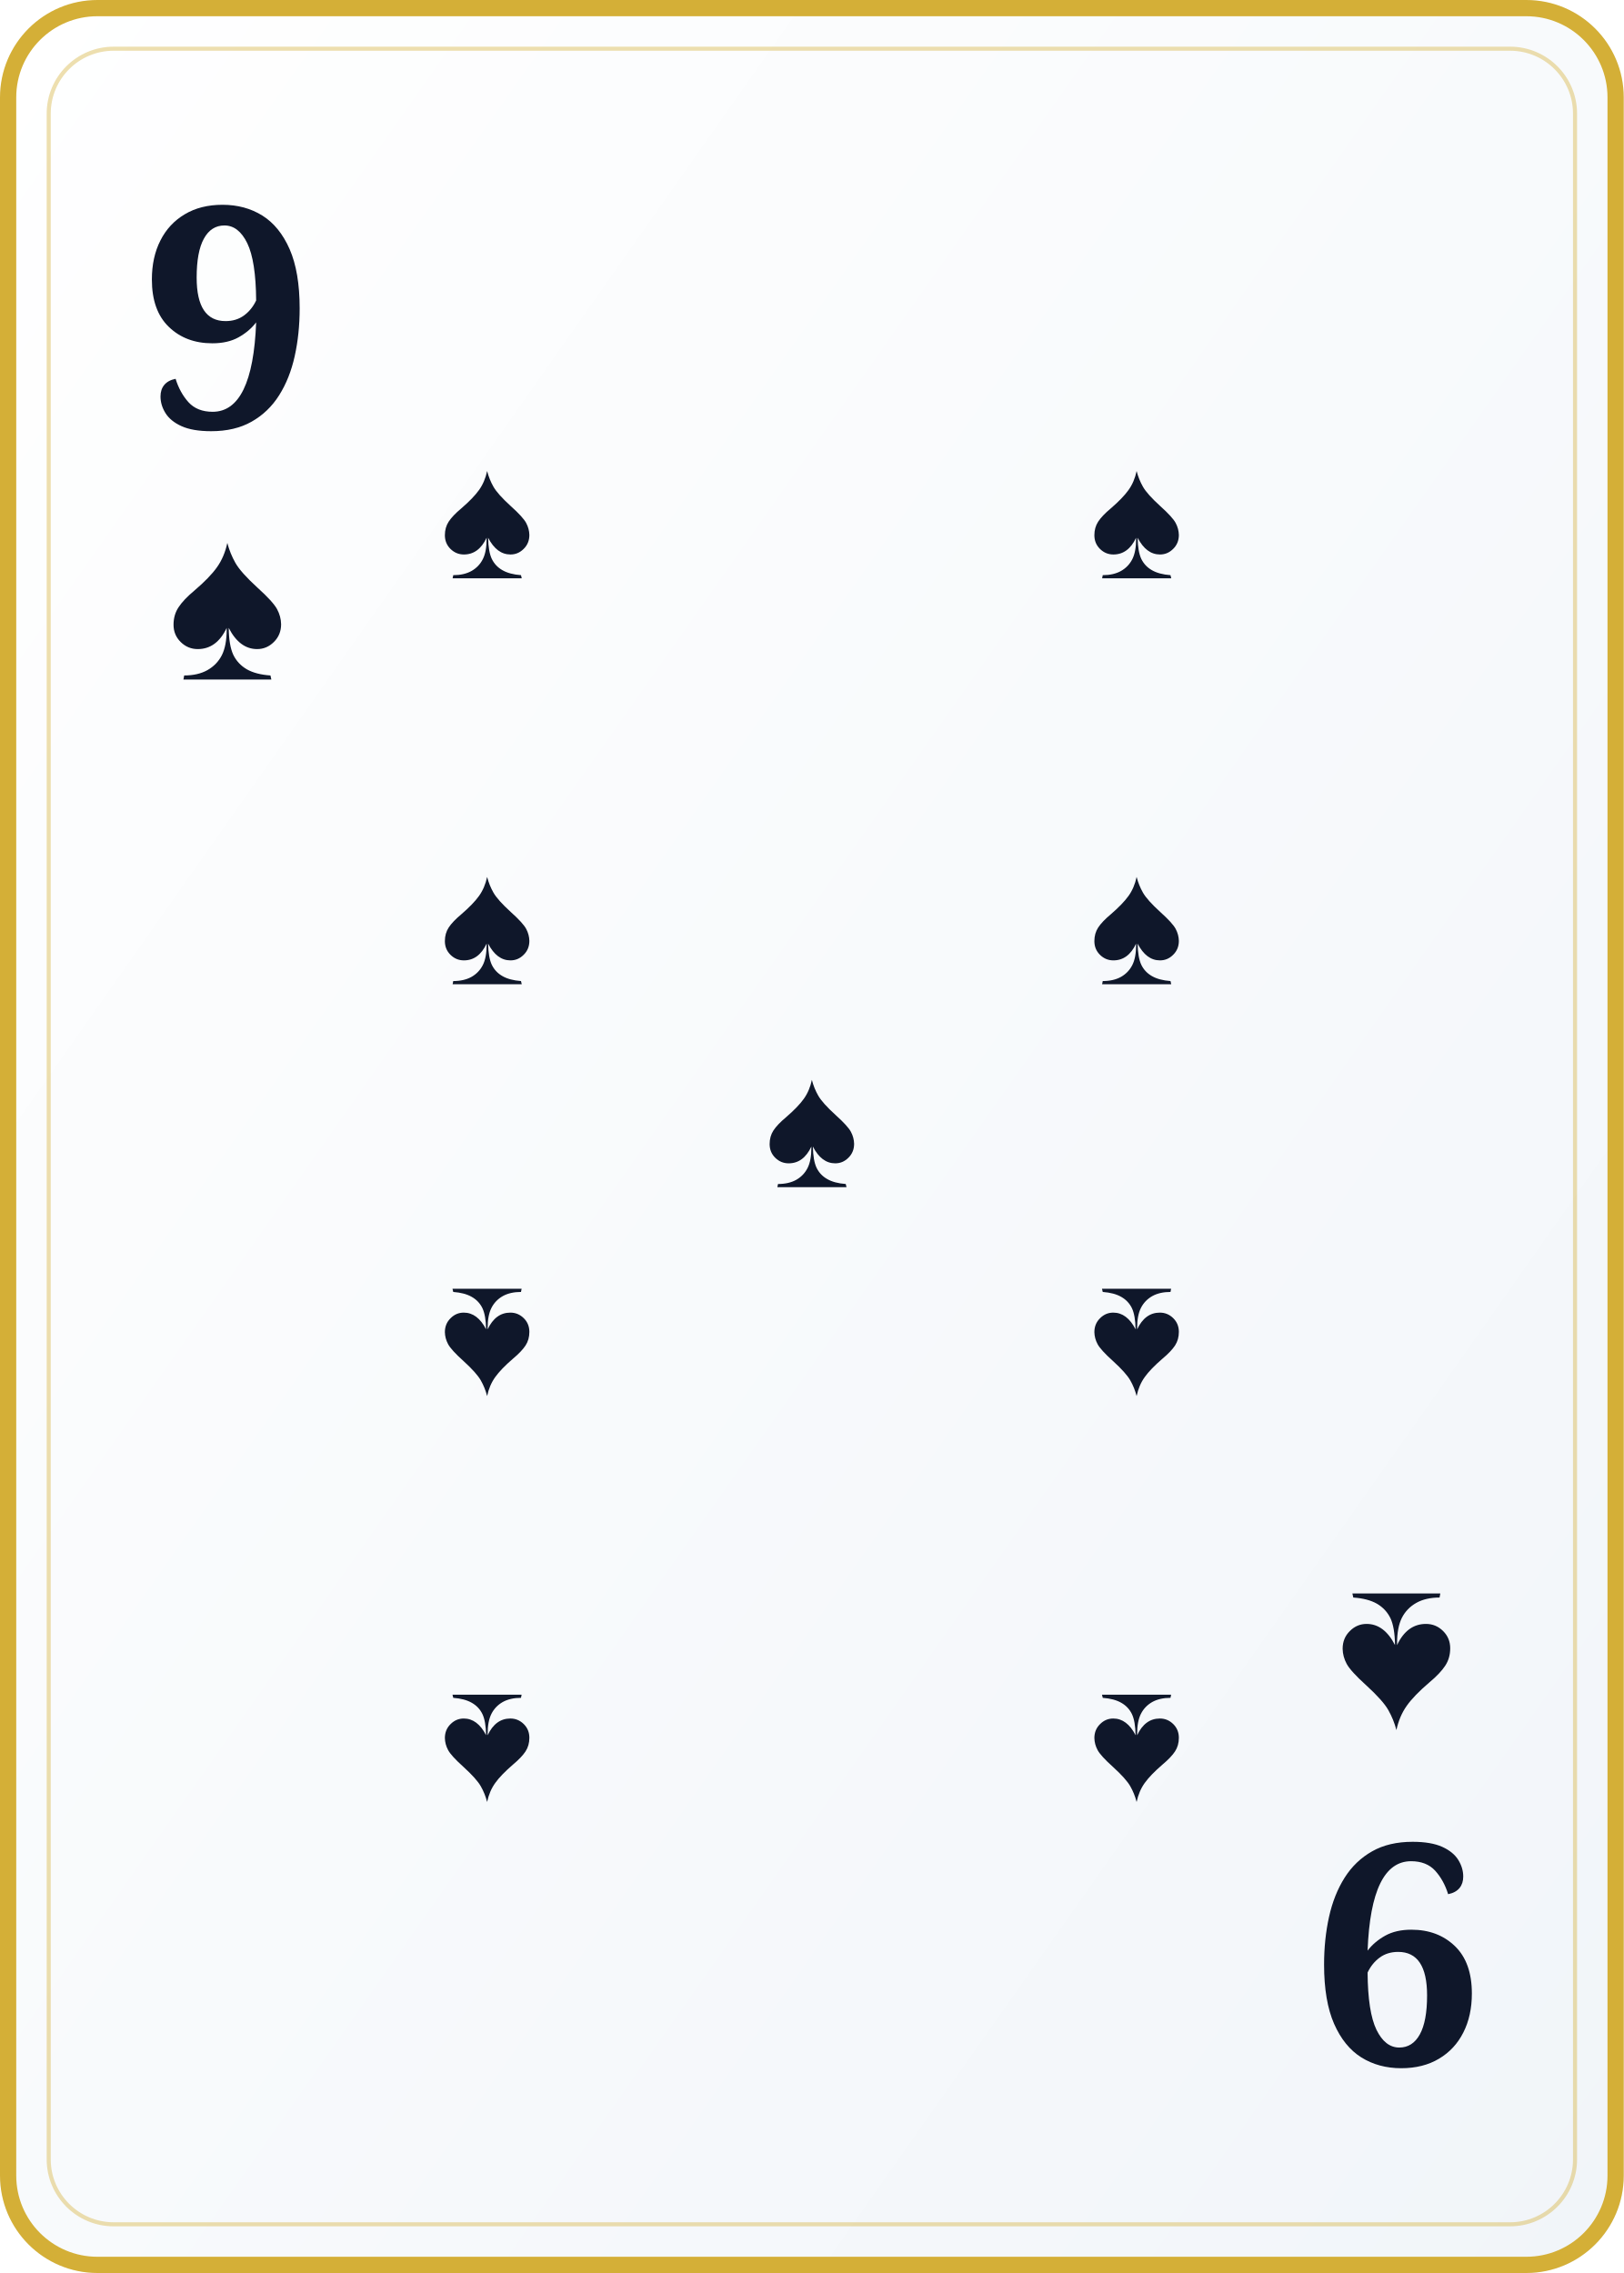
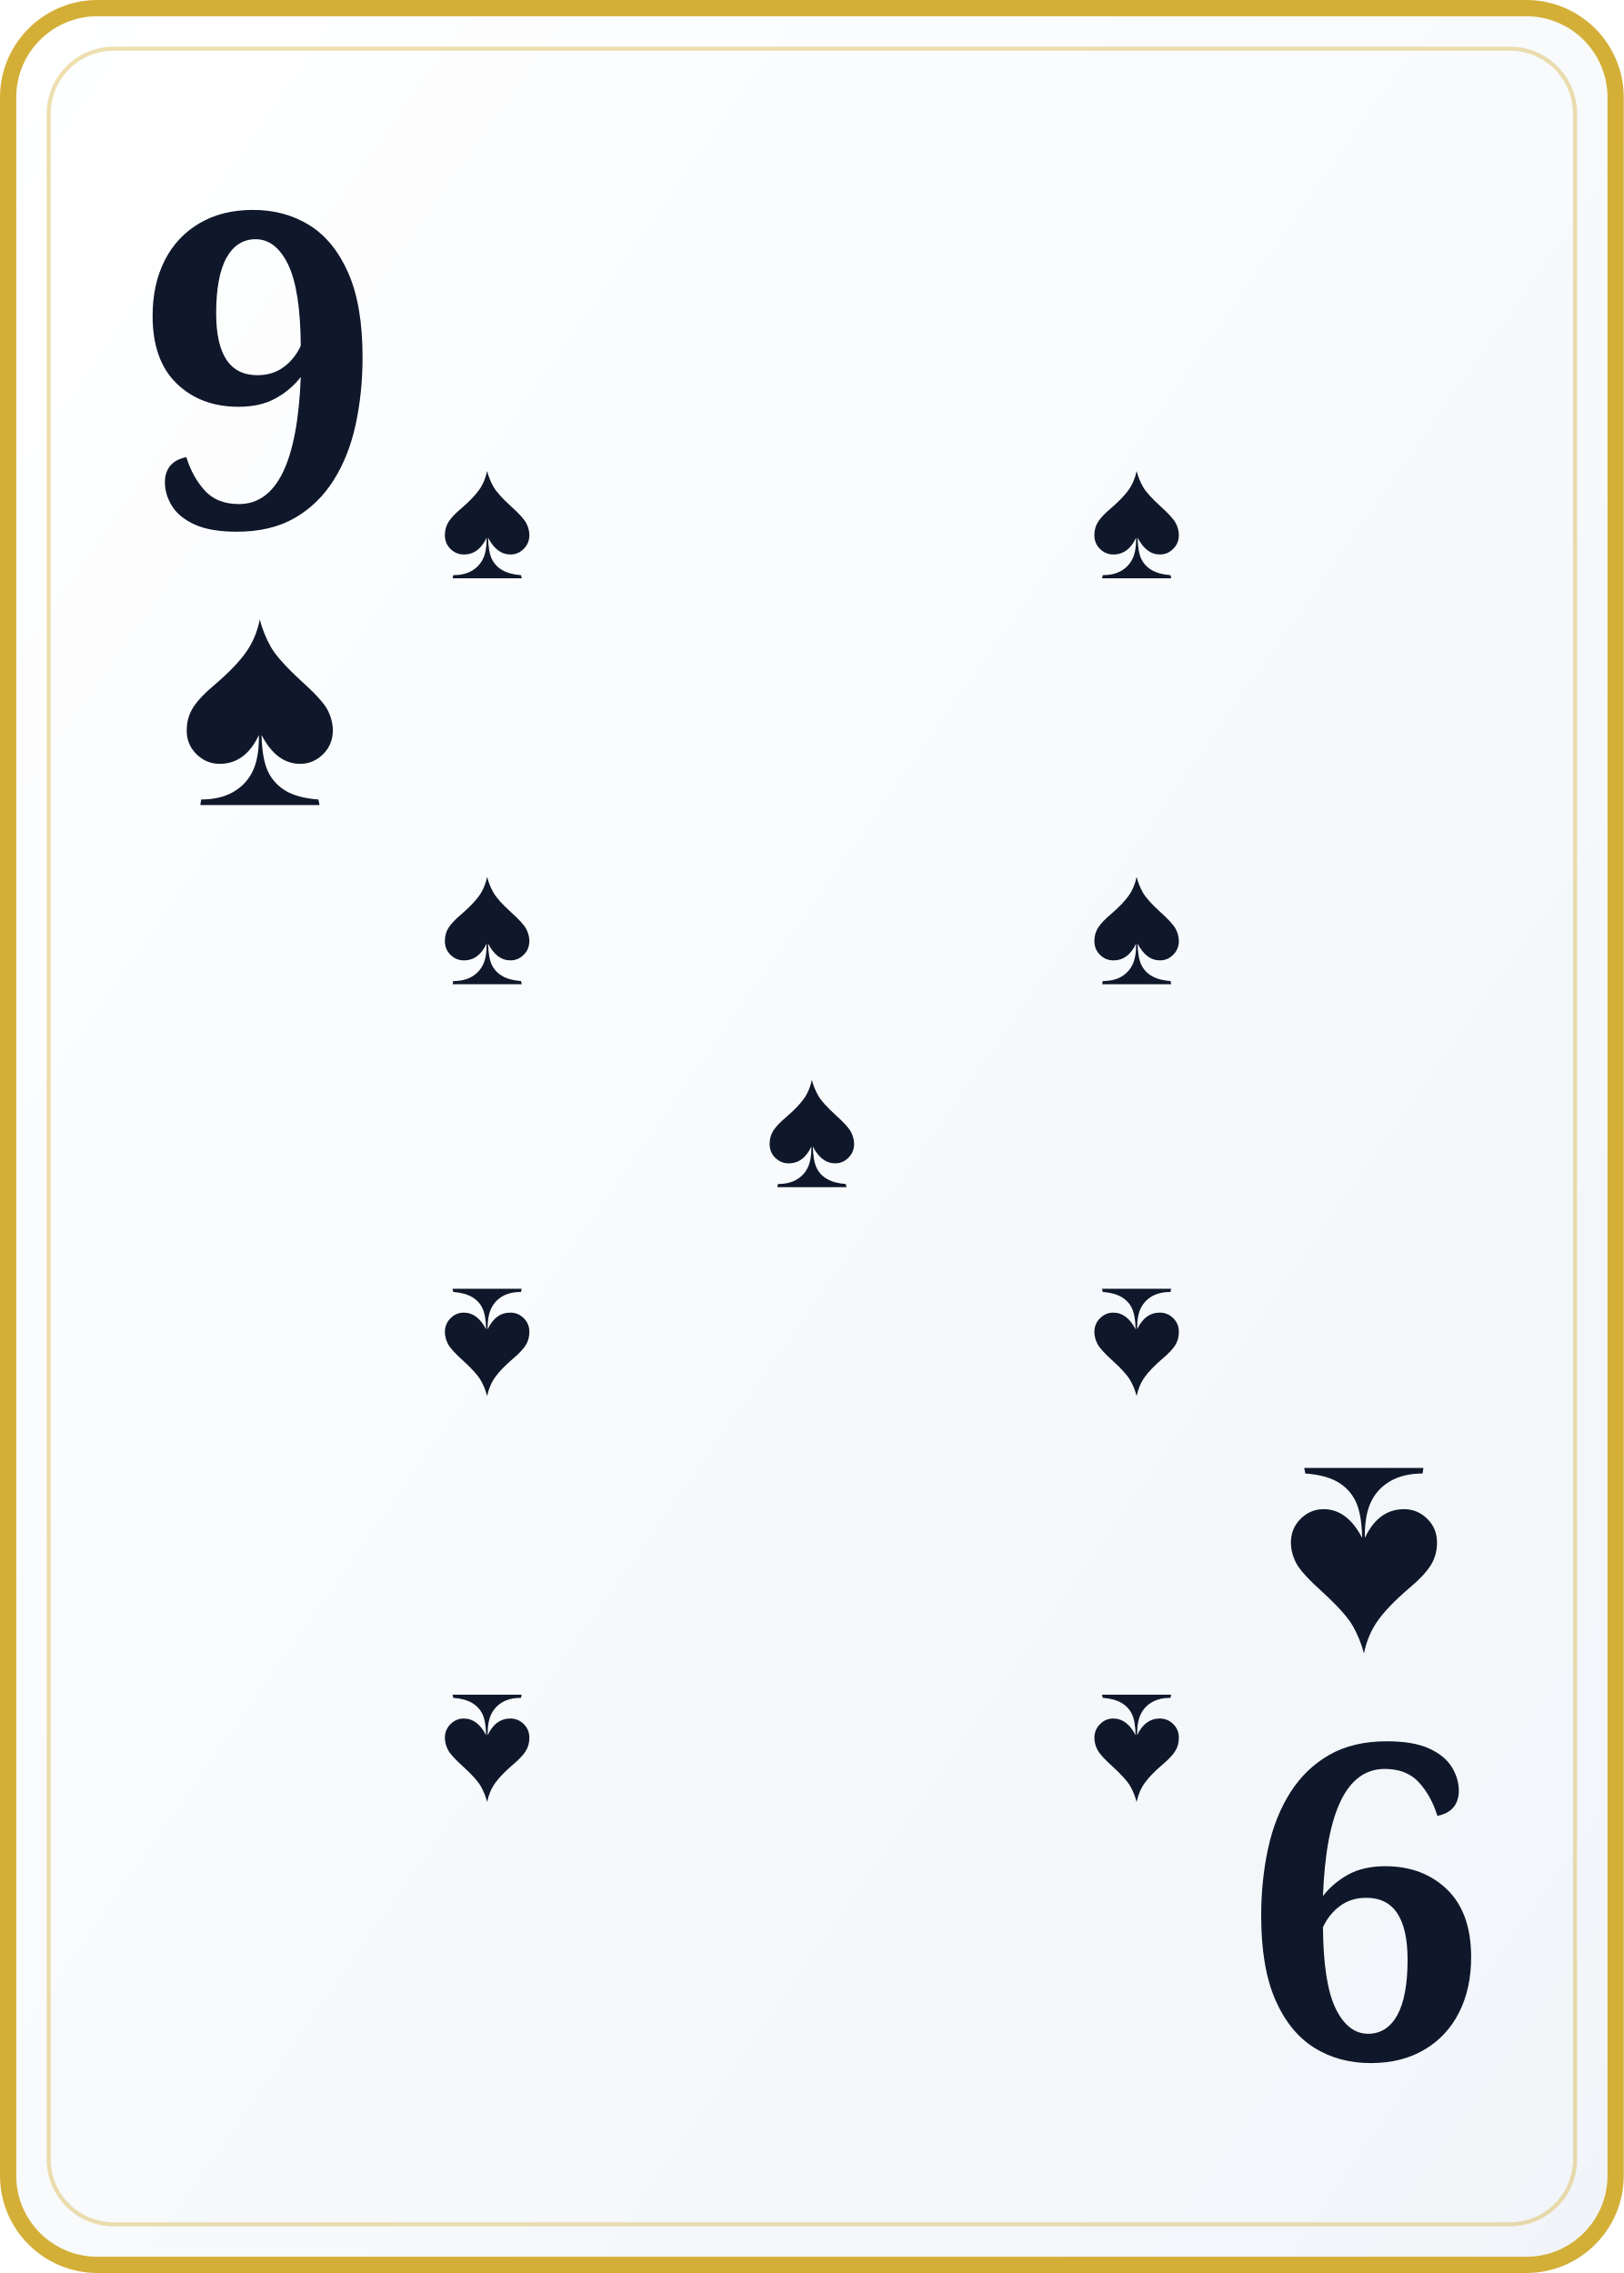
<svg xmlns="http://www.w3.org/2000/svg" viewBox="0 0 200 280" width="200" height="280">
  <defs>
    <linearGradient id="cardBg" x1="0%" y1="0%" x2="100%" y2="100%">
      <stop offset="0%" style="stop-color:#ffffff" />
      <stop offset="100%" style="stop-color:#f1f5f9" />
    </linearGradient>
  </defs>
  <rect width="200" height="280" rx="12" fill="url(#cardBg)" />
  <rect x="1" y="1" width="198" height="278" rx="11" fill="none" stroke="#d4af37" stroke-width="2" />
  <rect x="6" y="6" width="188" height="268" rx="8" fill="none" stroke="#d4af37" stroke-width="0.5" opacity="0.4" />
-   <text x="28" y="38" font-family="Georgia,serif" font-size="38" font-weight="900" fill="#0f172a" text-anchor="middle" dominant-baseline="central">9</text>
-   <text x="28" y="74" font-family="Arial,sans-serif" font-size="28" fill="#0f172a" text-anchor="middle" dominant-baseline="central">♠</text>
-   <text x="172" y="242" font-family="Georgia,serif" font-size="38" font-weight="900" fill="#0f172a" text-anchor="middle" dominant-baseline="central" transform="rotate(180,172,242)">9</text>
-   <text x="172" y="206" font-family="Arial,sans-serif" font-size="28" fill="#0f172a" text-anchor="middle" dominant-baseline="central" transform="rotate(180,172,206)">♠</text>
+   <text x="32" y="44" font-family="Georgia,serif" font-size="54" font-weight="900" fill="#0f172a" text-anchor="middle" dominant-baseline="central">9</text>
+   <text x="32" y="86" font-family="Arial,sans-serif" font-size="38" fill="#0f172a" text-anchor="middle" dominant-baseline="central">♠</text>
+   <text x="168" y="236" font-family="Georgia,serif" font-size="54" font-weight="900" fill="#0f172a" text-anchor="middle" dominant-baseline="central" transform="rotate(180,168,236)">9</text>
+   <text x="168" y="194" font-family="Arial,sans-serif" font-size="38" fill="#0f172a" text-anchor="middle" dominant-baseline="central" transform="rotate(180,168,194)">♠</text>
  <text x="60" y="65" font-family="Arial,sans-serif" font-size="22" fill="#0f172a" text-anchor="middle" dominant-baseline="middle">♠</text>
  <text x="140" y="65" font-family="Arial,sans-serif" font-size="22" fill="#0f172a" text-anchor="middle" dominant-baseline="middle">♠</text>
  <text x="60" y="115" font-family="Arial,sans-serif" font-size="22" fill="#0f172a" text-anchor="middle" dominant-baseline="middle">♠</text>
  <text x="140" y="115" font-family="Arial,sans-serif" font-size="22" fill="#0f172a" text-anchor="middle" dominant-baseline="middle">♠</text>
  <text x="100" y="140" font-family="Arial,sans-serif" font-size="22" fill="#0f172a" text-anchor="middle" dominant-baseline="middle">♠</text>
  <text x="60" y="165" font-family="Arial,sans-serif" font-size="22" fill="#0f172a" text-anchor="middle" dominant-baseline="middle" transform="rotate(180,60,165)">♠</text>
  <text x="140" y="165" font-family="Arial,sans-serif" font-size="22" fill="#0f172a" text-anchor="middle" dominant-baseline="middle" transform="rotate(180,140,165)">♠</text>
  <text x="60" y="215" font-family="Arial,sans-serif" font-size="22" fill="#0f172a" text-anchor="middle" dominant-baseline="middle" transform="rotate(180,60,215)">♠</text>
  <text x="140" y="215" font-family="Arial,sans-serif" font-size="22" fill="#0f172a" text-anchor="middle" dominant-baseline="middle" transform="rotate(180,140,215)">♠</text>
</svg>
